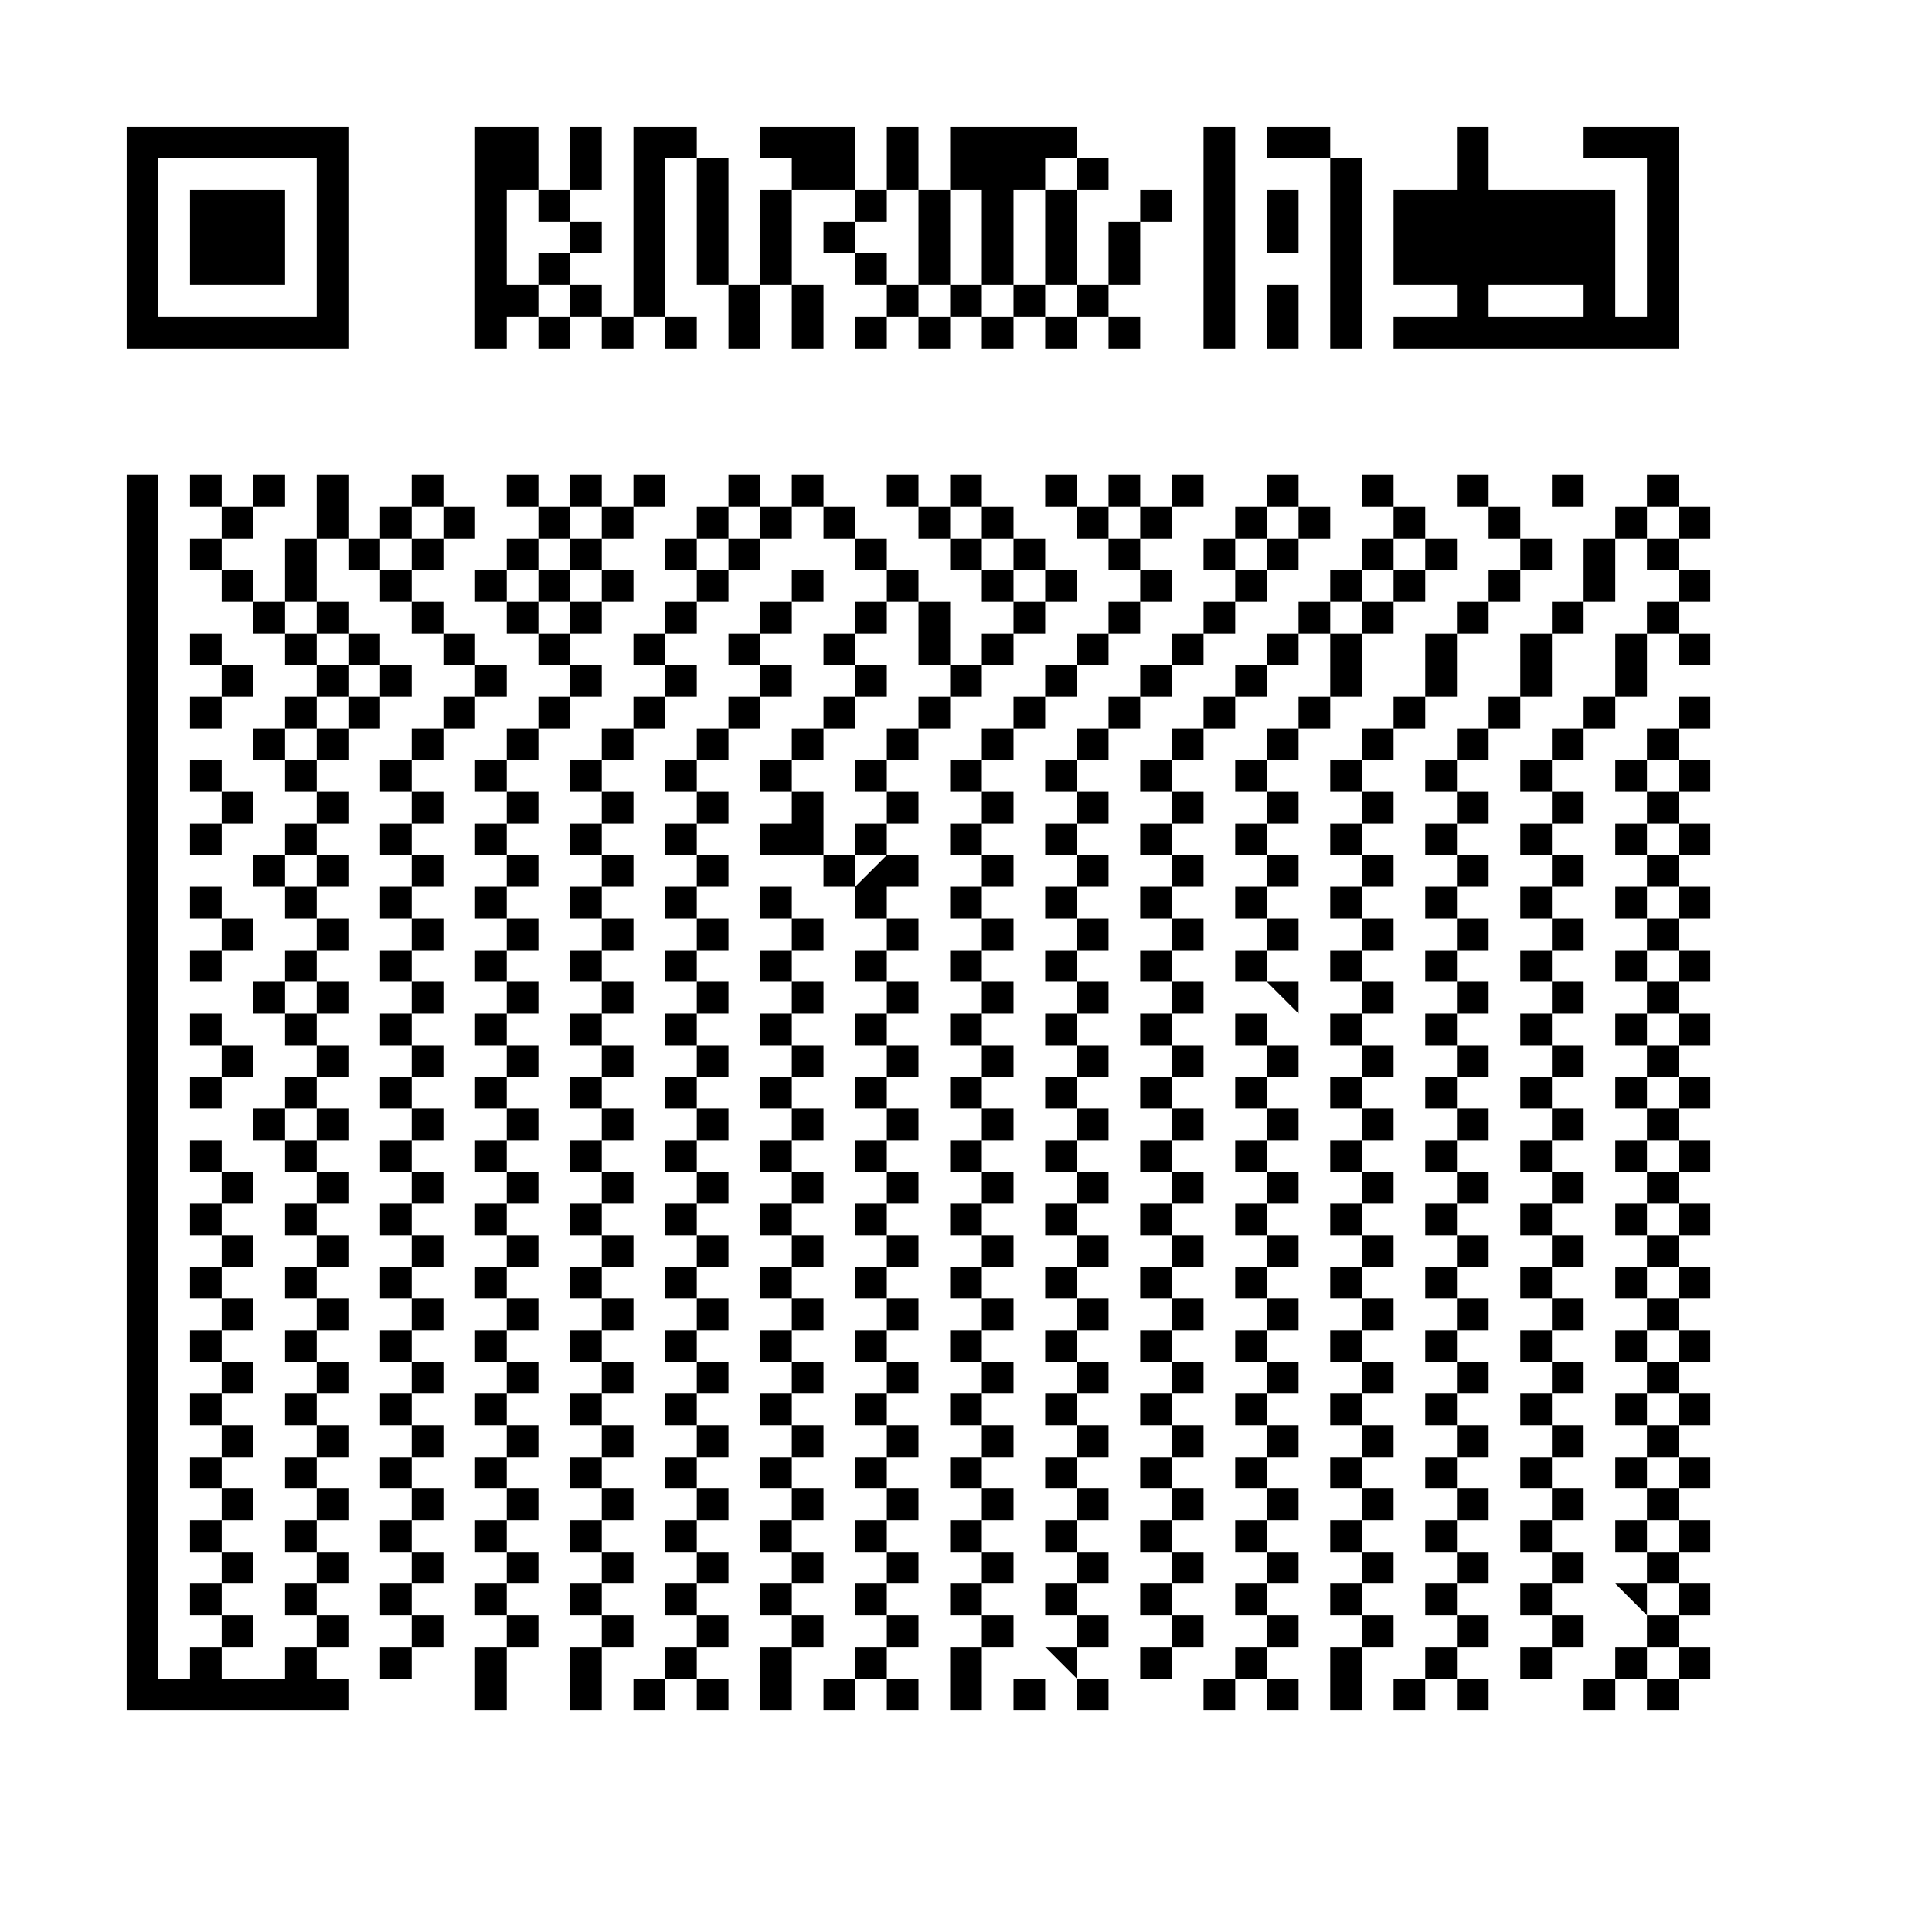
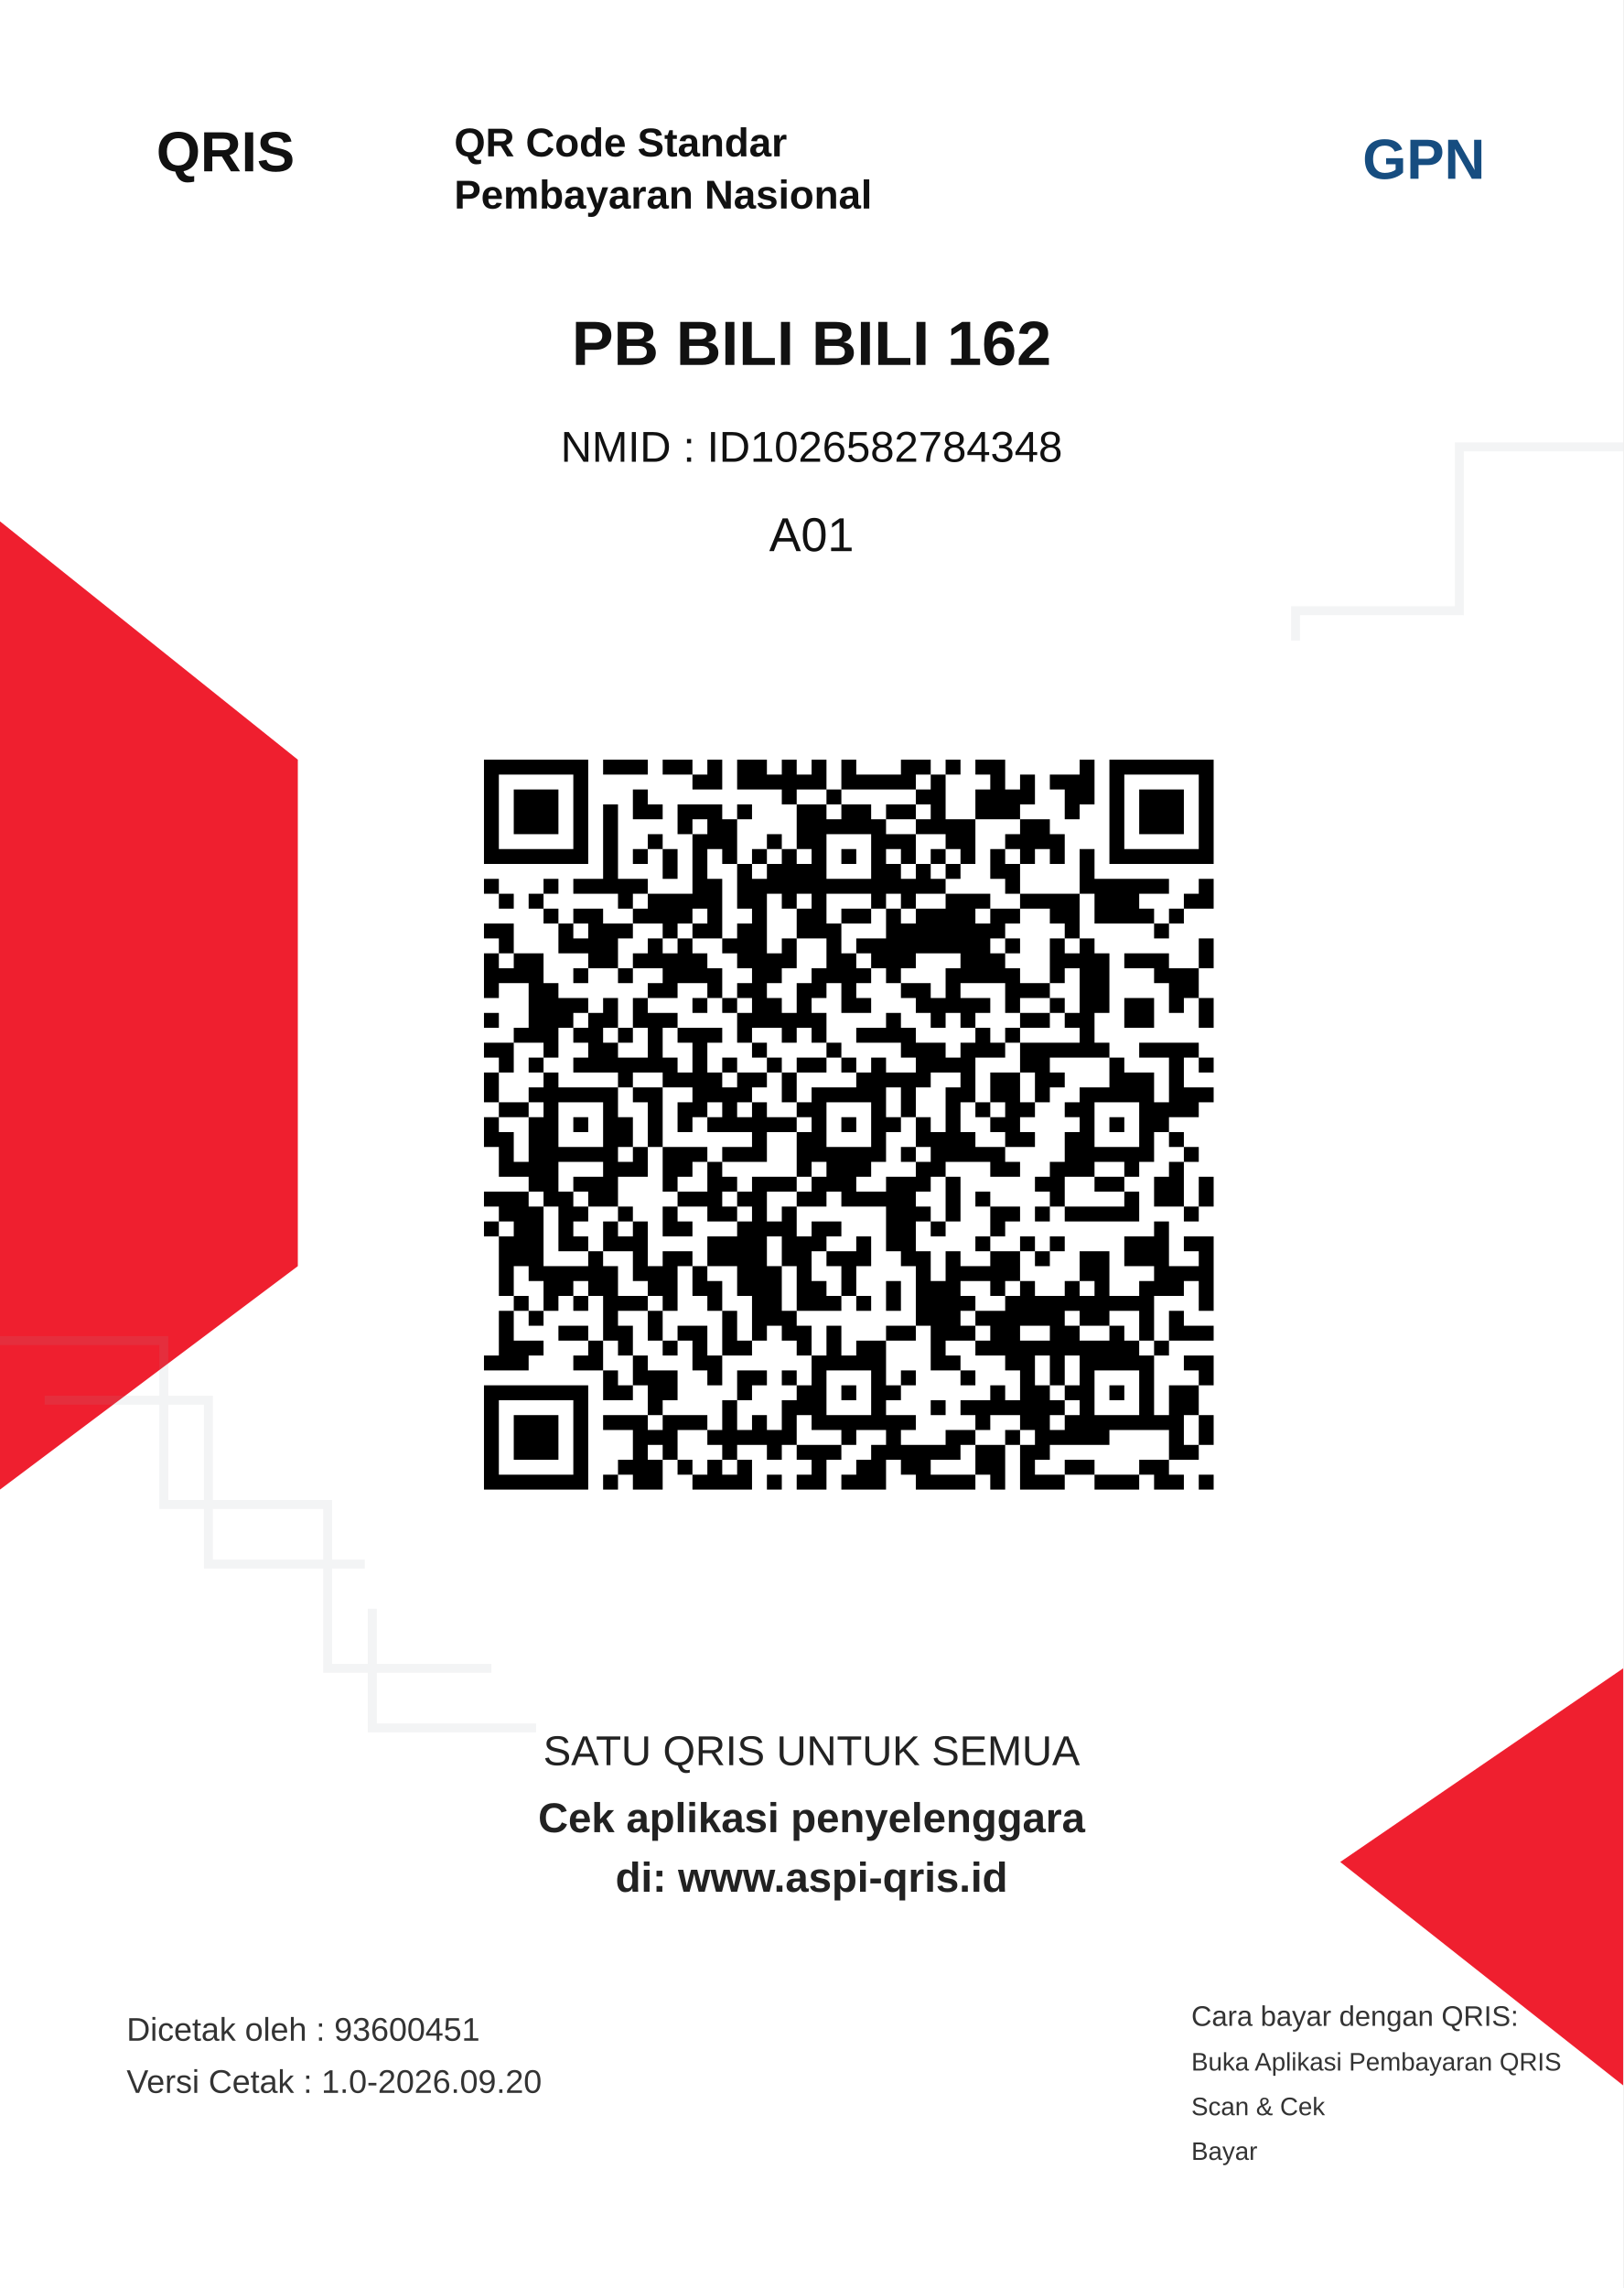
- <svg xmlns="http://www.w3.org/2000/svg" width="61mm" height="61mm" version="1.1" viewBox="0 0 61 61">
-   <rect width="61" height="61" fill="#fff" />
-   <path fill="#000" d="M4,4H5V5H4zM5,4H6V5H5zM6,4H7V5H6zM7,4H8V5H7zM8,4H9V5H8zM9,4H10V5H9zM10,4H11V5H10zM15,4H16V5H15zM16,4H17V5H16zM18,4H19V5H18zM20,4H21V5H20zM21,4H22V5H21zM24,4H25V5H24zM25,4H26V5H25zM26,4H27V5H26zM28,4H29V5H28zM30,4H31V5H30zM31,4H32V5H31zM32,4H33V5H32zM33,4H34V5H33zM38,4H39V5H38zM40,4H41V5H40zM41,4H42V5H41zM46,4H47V5H46zM50,4H51V5H50zM51,4H52V5H51zM52,4H53V5H52zM4,5H5V6H4zM10,5H11V6H10zM15,5H16V6H15zM16,5H17V6H16zM18,5H19V6H18zM20,5H21V6H20zM22,5H23V6H22zM25,5H26V6H25zM26,5H27V6H26zM28,5H29V6H28zM30,5H31V6H30zM31,5H32V6H31zM32,5H33V6H32zM34,5H35V6H34zM38,5H39V6H38zM42,5H43V6H42zM46,5H47V6H46zM52,5H53V6H52zM4,6H5V7H4zM6,6H9V9H6zM10,6H11V7H10zM15,6H16V7H15zM17,6H18V7H17zM20,6H21V7H20zM22,6H23V7H22zM24,6H25V7H24zM27,6H28V7H27zM29,6H30V7H29zM31,6H32V7H31zM33,6H34V7H33zM36,6H37V7H36zM38,6H39V7H38zM40,6H41V7H40zM42,6H43V7H42zM44,6H51V9H44zM52,6H53V7H52zM4,7H5V8H4zM6,7H9V8H6zM10,7H11V8H10zM15,7H16V8H15zM18,7H19V8H18zM20,7H21V8H20zM22,7H23V8H22zM24,7H25V8H24zM26,7H27V8H26zM29,7H30V8H29zM31,7H32V8H31zM33,7H34V8H33zM35,7H36V8H35zM38,7H39V8H38zM40,7H41V8H40zM42,7H43V8H42zM44,7H51V8H44zM52,7H53V8H52zM4,8H5V9H4zM6,8H9V9H6zM10,8H11V9H10zM15,8H16V9H15zM17,8H18V9H17zM20,8H21V9H20zM22,8H23V9H22zM24,8H25V9H24zM27,8H28V9H27zM29,8H30V9H29zM31,8H32V9H31zM33,8H34V9H33zM35,8H36V9H35zM38,8H39V9H38zM42,8H43V9H42zM44,8H51V9H44zM52,8H53V9H52zM4,9H5V10H4zM10,9H11V10H10zM15,9H16V10H15zM16,9H17V10H16zM18,9H19V10H18zM20,9H21V10H20zM23,9H24V10H23zM25,9H26V10H25zM28,9H29V10H28zM30,9H31V10H30zM32,9H33V10H32zM34,9H35V10H34zM38,9H39V10H38zM40,9H41V10H40zM42,9H43V10H42zM46,9H47V10H46zM50,9H51V10H50zM52,9H53V10H52zM4,10H11V11H4zM15,10H16V11H15zM17,10H18V11H17zM19,10H20V11H19zM21,10H22V11H21zM23,10H24V11H23zM25,10H26V11H25zM27,10H28V11H27zM29,10H30V11H29zM31,10H32V11H31zM33,10H34V11H33zM35,10H36V11H35zM38,10H39V11H38zM40,10H41V11H40zM42,10H43V11H42zM44,10H53V11H44zM4,15H5V16H4zM6,15H7V16H6zM8,15H9V16H8zM10,15H11V16H10zM13,15H14V16H13zM16,15H17V16H16zM18,15H19V16H18zM20,15H21V16H20zM23,15H24V16H23zM25,15H26V16H25zM28,15H29V16H28zM30,15H31V16H30zM33,15H34V16H33zM35,15H36V16H35zM37,15H38V16H37zM40,15H41V16H40zM43,15H44V16H43zM46,15H47V16H46zM49,15H50V16H49zM52,15H53V16H52zM4,16H5V17H4zM7,16H8V17H7zM10,16H11V17H10zM12,16H13V17H12zM14,16H15V17H14zM17,16H18V17H17zM19,16H20V17H19zM22,16H23V17H22zM24,16H25V17H24zM26,16H27V17H26zM29,16H30V17H29zM31,16H32V17H31zM34,16H35V17H34zM36,16H37V17H36zM39,16H40V17H39zM41,16H42V17H41zM44,16H45V17H44zM47,16H48V17H47zM51,16H52V17H51zM53,16H54V17H53zM4,17H5V18H4zM6,17H7V18H6zM9,17H10V18H9zM11,17H12V18H11zM13,17H14V18H13zM16,17H17V18H16zM18,17H19V18H18zM21,17H22V18H21zM23,17H24V18H23zM27,17H28V18H27zM30,17H31V18H30zM32,17H33V18H32zM35,17H36V18H35zM38,17H39V18H38zM40,17H41V18H40zM43,17H44V18H43zM45,17H46V18H45zM48,17H49V18H48zM50,17H51V18H50zM52,17H53V18H52zM4,18H5V19H4zM7,18H8V19H7zM9,18H10V19H9zM12,18H13V19H12zM15,18H16V19H15zM17,18H18V19H17zM19,18H20V19H19zM22,18H23V19H22zM25,18H26V19H25zM28,18H29V19H28zM31,18H32V19H31zM33,18H34V19H33zM36,18H37V19H36zM39,18H40V19H39zM42,18H43V19H42zM44,18H45V19H44zM47,18H48V19H47zM50,18H51V19H50zM53,18H54V19H53zM4,19H5V20H4zM8,19H9V20H8zM10,19H11V20H10zM13,19H14V20H13zM16,19H17V20H16zM18,19H19V20H18zM21,19H22V20H21zM24,19H25V20H24zM27,19H28V20H27zM29,19H30V20H29zM32,19H33V20H32zM35,19H36V20H35zM38,19H39V20H38zM41,19H42V20H41zM43,19H44V20H43zM46,19H47V20H46zM49,19H50V20H49zM52,19H53V20H52zM4,20H5V21H4zM6,20H7V21H6zM9,20H10V21H9zM11,20H12V21H11zM14,20H15V21H14zM17,20H18V21H17zM20,20H21V21H20zM23,20H24V21H23zM26,20H27V21H26zM29,20H30V21H29zM31,20H32V21H31zM34,20H35V21H34zM37,20H38V21H37zM40,20H41V21H40zM42,20H43V21H42zM45,20H46V21H45zM48,20H49V21H48zM51,20H52V21H51zM53,20H54V21H53zM4,21H5V22H4zM7,21H8V22H7zM10,21H11V22H10zM12,21H13V22H12zM15,21H16V22H15zM18,21H19V22H18zM21,21H22V22H21zM24,21H25V22H24zM27,21H28V22H27zM30,21H31V22H30zM33,21H34V22H33zM36,21H37V22H36zM39,21H40V22H39zM42,21H43V22H42zM45,21H46V22H45zM48,21H49V22H48zM51,21H52V22H51zM4,22H5V23H4zM6,22H7V23H6zM9,22H10V23H9zM11,22H12V23H11zM14,22H15V23H14zM17,22H18V23H17zM20,22H21V23H20zM23,22H24V23H23zM26,22H27V23H26zM29,22H30V23H29zM32,22H33V23H32zM35,22H36V23H35zM38,22H39V23H38zM41,22H42V23H41zM44,22H45V23H44zM47,22H48V23H47zM50,22H51V23H50zM53,22H54V23H53zM4,23H5V24H4zM8,23H9V24H8zM10,23H11V24H10zM13,23H14V24H13zM16,23H17V24H16zM19,23H20V24H19zM22,23H23V24H22zM25,23H26V24H25zM28,23H29V24H28zM31,23H32V24H31zM34,23H35V24H34zM37,23H38V24H37zM40,23H41V24H40zM43,23H44V24H43zM46,23H47V24H46zM49,23H50V24H49zM52,23H53V24H52zM4,24H5V25H4zM6,24H7V25H6zM9,24H10V25H9zM12,24H13V25H12zM15,24H16V25H15zM18,24H19V25H18zM21,24H22V25H21zM24,24H25V25H24zM27,24H28V25H27zM30,24H31V25H30zM33,24H34V25H33zM36,24H37V25H36zM39,24H40V25H39zM42,24H43V25H42zM45,24H46V25H45zM48,24H49V25H48zM51,24H52V25H51zM53,24H54V25H53zM4,25H5V26H4zM7,25H8V26H7zM10,25H11V26H10zM13,25H14V26H13zM16,25H17V26H16zM19,25H20V26H19zM22,25H23V26H22zM25,25H26V27H25zM28,25H29V26H28zM31,25H32V26H31zM34,25H35V26H34zM37,25H38V26H37zM40,25H41V26H40zM43,25H44V26H43zM46,25H47V26H46zM49,25H50V26H49zM52,25H53V26H52zM4,26H5V27H4zM6,26H7V27H6zM9,26H10V27H9zM12,26H13V27H12zM15,26H16V27H15zM18,26H19V27H18zM21,26H22V27H21zM24,26H25V27H24zM27,26H28V27H27zM30,26H31V27H30zM33,26H34V27H33zM36,26H37V27H36zM39,26H40V27H39zM42,26H43V27H42zM45,26H46V27H45zM48,26H49V27H48zM51,26H52V27H51zM53,26H54V27H53zM4,27H5V28H4zM8,27H9V28H8zM10,27H11V28H10zM13,27H14V28H13zM16,27H17V28H16zM19,27H20V28H19zM22,27H23V28H22zM26,27H27V28H26zM28,27H29V28H27zM31,27H32V28H31zM34,27H35V28H34zM37,27H38V28H37zM40,27H41V28H40zM43,27H44V28H43zM46,27H47V28H46zM49,27H50V28H49zM52,27H53V28H52zM4,28H5V29H4zM6,28H7V29H6zM9,28H10V29H9zM12,28H13V29H12zM15,28H16V29H15zM18,28H19V29H18zM21,28H22V29H21zM24,28H25V29H24zM27,28H28V29H27zM30,28H31V29H30zM33,28H34V29H33zM36,28H37V29H36zM39,28H40V29H39zM42,28H43V29H42zM45,28H46V29H45zM48,28H49V29H48zM51,28H52V29H51zM53,28H54V29H53zM4,29H5V30H4zM7,29H8V30H7zM10,29H11V30H10zM13,29H14V30H13zM16,29H17V30H16zM19,29H20V30H19zM22,29H23V30H22zM25,29H26V30H25zM28,29H29V30H28zM31,29H32V30H31zM34,29H35V30H34zM37,29H38V30H37zM40,29H41V30H40zM43,29H44V30H43zM46,29H47V30H46zM49,29H50V30H49zM52,29H53V30H52zM4,30H5V31H4zM6,30H7V31H6zM9,30H10V31H9zM12,30H13V31H12zM15,30H16V31H15zM18,30H19V31H18zM21,30H22V31H21zM24,30H25V31H24zM27,30H28V31H27zM30,30H31V31H30zM33,30H34V31H33zM36,30H37V31H36zM39,30H40V31H39zM42,30H43V31H42zM45,30H46V31H45zM48,30H49V31H48zM51,30H52V31H51zM53,30H54V31H53zM4,31H5V32H4zM8,31H9V32H8zM10,31H11V32H10zM13,31H14V32H13zM16,31H17V32H16zM19,31H20V32H19zM22,31H23V32H22zM25,31H26V32H25zM28,31H29V32H28zM31,31H32V32H31zM34,31H35V32H34zM37,31H38V32H37zM40,31H41V32H41zM43,31H44V32H43zM46,31H47V32H46zM49,31H50V32H49zM52,31H53V32H52zM4,32H5V33H4zM6,32H7V33H6zM9,32H10V33H9zM12,32H13V33H12zM15,32H16V33H15zM18,32H19V33H18zM21,32H22V33H21zM24,32H25V33H24zM27,32H28V33H27zM30,32H31V33H30zM33,32H34V33H33zM36,32H37V33H36zM39,32H40V33H39zM42,32H43V33H42zM45,32H46V33H45zM48,32H49V33H48zM51,32H52V33H51zM53,32H54V33H53zM4,33H5V34H4zM7,33H8V34H7zM10,33H11V34H10zM13,33H14V34H13zM16,33H17V34H16zM19,33H20V34H19zM22,33H23V34H22zM25,33H26V34H25zM28,33H29V34H28zM31,33H32V34H31zM34,33H35V34H34zM37,33H38V34H37zM40,33H41V34H40zM43,33H44V34H43zM46,33H47V34H46zM49,33H50V34H49zM52,33H53V34H52zM4,34H5V35H4zM6,34H7V35H6zM9,34H10V35H9zM12,34H13V35H12zM15,34H16V35H15zM18,34H19V35H18zM21,34H22V35H21zM24,34H25V35H24zM27,34H28V35H27zM30,34H31V35H30zM33,34H34V35H33zM36,34H37V35H36zM39,34H40V35H39zM42,34H43V35H42zM45,34H46V35H45zM48,34H49V35H48zM51,34H52V35H51zM53,34H54V35H53zM4,35H5V36H4zM8,35H9V36H8zM10,35H11V36H10zM13,35H14V36H13zM16,35H17V36H16zM19,35H20V36H19zM22,35H23V36H22zM25,35H26V36H25zM28,35H29V36H28zM31,35H32V36H31zM34,35H35V36H34zM37,35H38V36H37zM40,35H41V36H40zM43,35H44V36H43zM46,35H47V36H46zM49,35H50V36H49zM52,35H53V36H52zM4,36H5V37H4zM6,36H7V37H6zM9,36H10V37H9zM12,36H13V37H12zM15,36H16V37H15zM18,36H19V37H18zM21,36H22V37H21zM24,36H25V37H24zM27,36H28V37H27zM30,36H31V37H30zM33,36H34V37H33zM36,36H37V37H36zM39,36H40V37H39zM42,36H43V37H42zM45,36H46V37H45zM48,36H49V37H48zM51,36H52V37H51zM53,36H54V37H53zM4,37H5V38H4zM7,37H8V38H7zM10,37H11V38H10zM13,37H14V38H13zM16,37H17V38H16zM19,37H20V38H19zM22,37H23V38H22zM25,37H26V38H25zM28,37H29V38H28zM31,37H32V38H31zM34,37H35V38H34zM37,37H38V38H37zM40,37H41V38H40zM43,37H44V38H43zM46,37H47V38H46zM49,37H50V38H49zM52,37H53V38H52zM4,38H5V39H4zM6,38H7V39H6zM9,38H10V39H9zM12,38H13V39H12zM15,38H16V39H15zM18,38H19V39H18zM21,38H22V39H21zM24,38H25V39H24zM27,38H28V39H27zM30,38H31V39H30zM33,38H34V39H33zM36,38H37V39H36zM39,38H40V39H39zM42,38H43V39H42zM45,38H46V39H45zM48,38H49V39H48zM51,38H52V39H51zM53,38H54V39H53zM4,39H5V40H4zM7,39H8V40H7zM10,39H11V40H10zM13,39H14V40H13zM16,39H17V40H16zM19,39H20V40H19zM22,39H23V40H22zM25,39H26V40H25zM28,39H29V40H28zM31,39H32V40H31zM34,39H35V40H34zM37,39H38V40H37zM40,39H41V40H40zM43,39H44V40H43zM46,39H47V40H46zM49,39H50V40H49zM52,39H53V40H52zM4,40H5V41H4zM6,40H7V41H6zM9,40H10V41H9zM12,40H13V41H12zM15,40H16V41H15zM18,40H19V41H18zM21,40H22V41H21zM24,40H25V41H24zM27,40H28V41H27zM30,40H31V41H30zM33,40H34V41H33zM36,40H37V41H36zM39,40H40V41H39zM42,40H43V41H42zM45,40H46V41H45zM48,40H49V41H48zM51,40H52V41H51zM53,40H54V41H53zM4,41H5V42H4zM7,41H8V42H7zM10,41H11V42H10zM13,41H14V42H13zM16,41H17V42H16zM19,41H20V42H19zM22,41H23V42H22zM25,41H26V42H25zM28,41H29V42H28zM31,41H32V42H31zM34,41H35V42H34zM37,41H38V42H37zM40,41H41V42H40zM43,41H44V42H43zM46,41H47V42H46zM49,41H50V42H49zM52,41H53V42H52zM4,42H5V43H4zM6,42H7V43H6zM9,42H10V43H9zM12,42H13V43H12zM15,42H16V43H15zM18,42H19V43H18zM21,42H22V43H21zM24,42H25V43H24zM27,42H28V43H27zM30,42H31V43H30zM33,42H34V43H33zM36,42H37V43H36zM39,42H40V43H39zM42,42H43V43H42zM45,42H46V43H45zM48,42H49V43H48zM51,42H52V43H51zM53,42H54V43H53zM4,43H5V44H4zM7,43H8V44H7zM10,43H11V44H10zM13,43H14V44H13zM16,43H17V44H16zM19,43H20V44H19zM22,43H23V44H22zM25,43H26V44H25zM28,43H29V44H28zM31,43H32V44H31zM34,43H35V44H34zM37,43H38V44H37zM40,43H41V44H40zM43,43H44V44H43zM46,43H47V44H46zM49,43H50V44H49zM52,43H53V44H52zM4,44H5V45H4zM6,44H7V45H6zM9,44H10V45H9zM12,44H13V45H12zM15,44H16V45H15zM18,44H19V45H18zM21,44H22V45H21zM24,44H25V45H24zM27,44H28V45H27zM30,44H31V45H30zM33,44H34V45H33zM36,44H37V45H36zM39,44H40V45H39zM42,44H43V45H42zM45,44H46V45H45zM48,44H49V45H48zM51,44H52V45H51zM53,44H54V45H53zM4,45H5V46H4zM7,45H8V46H7zM10,45H11V46H10zM13,45H14V46H13zM16,45H17V46H16zM19,45H20V46H19zM22,45H23V46H22zM25,45H26V46H25zM28,45H29V46H28zM31,45H32V46H31zM34,45H35V46H34zM37,45H38V46H37zM40,45H41V46H40zM43,45H44V46H43zM46,45H47V46H46zM49,45H50V46H49zM52,45H53V46H52zM4,46H5V47H4zM6,46H7V47H6zM9,46H10V47H9zM12,46H13V47H12zM15,46H16V47H15zM18,46H19V47H18zM21,46H22V47H21zM24,46H25V47H24zM27,46H28V47H27zM30,46H31V47H30zM33,46H34V47H33zM36,46H37V47H36zM39,46H40V47H39zM42,46H43V47H42zM45,46H46V47H45zM48,46H49V47H48zM51,46H52V47H51zM53,46H54V47H53zM4,47H5V48H4zM7,47H8V48H7zM10,47H11V48H10zM13,47H14V48H13zM16,47H17V48H16zM19,47H20V48H19zM22,47H23V48H22zM25,47H26V48H25zM28,47H29V48H28zM31,47H32V48H31zM34,47H35V48H34zM37,47H38V48H37zM40,47H41V48H40zM43,47H44V48H43zM46,47H47V48H46zM49,47H50V48H49zM52,47H53V48H52zM4,48H5V49H4zM6,48H7V49H6zM9,48H10V49H9zM12,48H13V49H12zM15,48H16V49H15zM18,48H19V49H18zM21,48H22V49H21zM24,48H25V49H24zM27,48H28V49H27zM30,48H31V49H30zM33,48H34V49H33zM36,48H37V49H36zM39,48H40V49H39zM42,48H43V49H42zM45,48H46V49H45zM48,48H49V49H48zM51,48H52V49H51zM53,48H54V49H53zM4,49H5V50H4zM7,49H8V50H7zM10,49H11V50H10zM13,49H14V50H13zM16,49H17V50H16zM19,49H20V50H19zM22,49H23V50H22zM25,49H26V50H25zM28,49H29V50H28zM31,49H32V50H31zM34,49H35V50H34zM37,49H38V50H37zM40,49H41V50H40zM43,49H44V50H43zM46,49H47V50H46zM49,49H50V50H49zM52,49H53V50H52zM4,50H5V51H4zM6,50H7V51H6zM9,50H10V51H9zM12,50H13V51H12zM15,50H16V51H15zM18,50H19V51H18zM21,50H22V51H21zM24,50H25V51H24zM27,50H28V51H27zM30,50H31V51H30zM33,50H34V51H33zM36,50H37V51H36zM39,50H40V51H39zM42,50H43V51H42zM45,50H46V51H45zM48,50H49V51H48zM51,50H52V51zM53,50H54V51H53zM4,51H5V52H4zM7,51H8V52H7zM10,51H11V52H10zM13,51H14V52H13zM16,51H17V52H16zM19,51H20V52H19zM22,51H23V52H22zM25,51H26V52H25zM28,51H29V52H28zM31,51H32V52H31zM34,51H35V52H34zM37,51H38V52H37zM40,51H41V52H40zM43,51H44V52H43zM46,51H47V52H46zM49,51H50V52H49zM52,51H53V52H52zM4,52H5V53H4zM6,52H7V53H6zM9,52H10V53H9zM12,52H13V53H12zM15,52H16V53H15zM18,52H19V53H18zM21,52H22V53H21zM24,52H25V53H24zM27,52H28V53H27zM30,52H31V53H30zM33,52H34V53zM36,52H37V53H36zM39,52H40V53H39zM42,52H43V53H42zM45,52H46V53H45zM48,52H49V53H48zM51,52H52V53H51zM53,52H54V53H53zM4,53H11V54H4zM15,53H16V54H15zM18,53H19V54H18zM20,53H21V54H20zM22,53H23V54H22zM24,53H25V54H24zM26,53H27V54H26zM28,53H29V54H28zM30,53H31V54H30zM32,53H33V54H32zM34,53H35V54H34zM38,53H39V54H38zM40,53H41V54H40zM42,53H43V54H42zM44,53H45V54H44zM46,53H47V54H46zM50,53H51V54H50zM52,53H53V54H52z" />
+ <svg xmlns="http://www.w3.org/2000/svg" viewBox="0 0 1090 1536">
+   <rect width="1090" height="1536" fill="#fff" />
+   <path d="M0 350 L200 510 L200 850 L0 1000 Z" fill="#ef1f2f" />
+   <path d="M1090 1120 L900 1250 L1090 1400 Z" fill="#ef1f2f" />
+   <g opacity=".12" fill="none" stroke="#9aa0a6" stroke-width="6">
+     <path d="M0 900h110v110h110v110h110" />
+     <path d="M30 940h110v110h110v110h110" />
+     <path d="M1090 300h-110v110h-110v110h-110" />
+   </g>
+   <g font-family="Arial,Helvetica,sans-serif" fill="#111">
+     <text x="105" y="115" font-size="38" font-weight="700">QRIS</text>
+     <text x="305" y="105" font-size="27" font-weight="700">QR Code Standar</text>
+     <text x="305" y="140" font-size="27" font-weight="700">Pembayaran Nasional</text>
+     <text x="915" y="120" font-size="38" font-weight="700" fill="#164d80">GPN</text>
+     <text x="545" y="245" text-anchor="middle" font-size="42" font-weight="700">PB BILI BILI 162</text>
+     <text x="545" y="310" text-anchor="middle" font-size="29">NMID : ID1026582784348</text>
+     <text x="545" y="370" text-anchor="middle" font-size="32">A01</text>
+   </g>
+   <g transform="translate(245,430)">
+     <rect x="0" y="0" width="650" height="650" fill="#fff" />
+     <path d="M80 80h70v10h-70zM160 80h30v10h-30zM200 80h20v10h-20zM230 80h10v10h-10zM250 80h20v10h-20zM280 80h10v10h-10zM300 80h10v10h-10zM320 80h10v10h-10zM360 80h20v10h-20zM390 80h10v10h-10zM410 80h20v10h-20zM480 80h10v10h-10zM500 80h70v10h-70zM80 90h10v10h-10zM140 90h10v10h-10zM220 90h20v10h-20zM250 90h60v10h-60zM320 90h50v10h-50zM380 90h10v10h-10zM420 90h10v10h-10zM440 90h10v10h-10zM460 90h30v10h-30zM500 90h10v10h-10zM560 90h10v10h-10zM80 100h10v10h-10zM100 100h30v10h-30zM140 100h10v10h-10zM180 100h10v10h-10zM280 100h10v10h-10zM310 100h10v10h-10zM370 100h20v10h-20zM410 100h40v10h-40zM470 100h20v10h-20zM500 100h10v10h-10zM520 100h30v10h-30zM560 100h10v10h-10zM80 110h10v10h-10zM100 110h30v10h-30zM140 110h10v10h-10zM160 110h10v10h-10zM180 110h20v10h-20zM210 110h30v10h-30zM250 110h10v10h-10zM290 110h20v10h-20zM320 110h20v10h-20zM350 110h20v10h-20zM380 110h10v10h-10zM410 110h30v10h-30zM470 110h10v10h-10zM500 110h10v10h-10zM520 110h30v10h-30zM560 110h10v10h-10zM80 120h10v10h-10zM100 120h30v10h-30zM140 120h10v10h-10zM160 120h10v10h-10zM210 120h10v10h-10zM230 120h20v10h-20zM290 120h60v10h-60zM370 120h40v10h-40zM440 120h20v10h-20zM500 120h10v10h-10zM520 120h30v10h-30zM560 120h10v10h-10zM80 130h10v10h-10zM140 130h10v10h-10zM160 130h10v10h-10zM190 130h10v10h-10zM220 130h30v10h-30zM270 130h10v10h-10zM290 130h20v10h-20zM340 130h30v10h-30zM390 130h20v10h-20zM430 130h40v10h-40zM500 130h10v10h-10zM560 130h10v10h-10zM80 140h70v10h-70zM160 140h10v10h-10zM180 140h10v10h-10zM200 140h10v10h-10zM220 140h10v10h-10zM240 140h10v10h-10zM260 140h10v10h-10zM280 140h10v10h-10zM300 140h10v10h-10zM320 140h10v10h-10zM340 140h10v10h-10zM360 140h10v10h-10zM380 140h10v10h-10zM400 140h10v10h-10zM420 140h10v10h-10zM440 140h10v10h-10zM460 140h10v10h-10zM480 140h10v10h-10zM500 140h70v10h-70zM160 150h10v10h-10zM200 150h10v10h-10zM220 150h10v10h-10zM250 150h10v10h-10zM270 150h40v10h-40zM340 150h20v10h-20zM370 150h10v10h-10zM390 150h10v10h-10zM420 150h20v10h-20zM480 150h10v10h-10zM80 160h10v10h-10zM120 160h10v10h-10zM140 160h50v10h-50zM220 160h20v10h-20zM250 160h140v10h-140zM430 160h10v10h-10zM480 160h60v10h-60zM560 160h10v10h-10zM90 170h10v10h-10zM110 170h10v10h-10zM170 170h10v10h-10zM190 170h50v10h-50zM250 170h20v10h-20zM280 170h10v10h-10zM300 170h10v10h-10zM340 170h10v10h-10zM360 170h10v10h-10zM390 170h30v10h-30zM440 170h40v10h-40zM490 170h30v10h-30zM550 170h20v10h-20zM120 180h10v10h-10zM140 180h20v10h-20zM180 180h40v10h-40zM230 180h10v10h-10zM260 180h10v10h-10zM290 180h20v10h-20zM320 180h20v10h-20zM350 180h10v10h-10zM370 180h40v10h-40zM420 180h20v10h-20zM460 180h20v10h-20zM490 180h40v10h-40zM540 180h10v10h-10zM80 190h20v10h-20zM130 190h10v10h-10zM150 190h30v10h-30zM200 190h10v10h-10zM220 190h20v10h-20zM250 190h20v10h-20zM290 190h30v10h-30zM350 190h80v10h-80zM470 190h10v10h-10zM530 190h10v10h-10zM90 200h10v10h-10zM130 200h40v10h-40zM190 200h10v10h-10zM210 200h10v10h-10zM240 200h30v10h-30zM280 200h10v10h-10zM310 200h10v10h-10zM330 200h90v10h-90zM430 200h10v10h-10zM460 200h10v10h-10zM480 200h10v10h-10zM560 200h10v10h-10zM80 210h10v10h-10zM100 210h20v10h-20zM150 210h20v10h-20zM180 210h50v10h-50zM250 210h40v10h-40zM310 210h20v10h-20zM340 210h30v10h-30zM400 210h30v10h-30zM460 210h40v10h-40zM510 210h30v10h-30zM560 210h10v10h-10zM80 220h40v10h-40zM140 220h10v10h-10zM170 220h10v10h-10zM200 220h40v10h-40zM260 220h20v10h-20zM300 220h40v10h-40zM350 220h10v10h-10zM390 220h50v10h-50zM460 220h10v10h-10zM480 220h20v10h-20zM530 220h30v10h-30zM80 230h10v10h-10zM110 230h20v10h-20zM190 230h20v10h-20zM230 230h10v10h-10zM250 230h20v10h-20zM290 230h20v10h-20zM320 230h10v10h-10zM360 230h20v10h-20zM390 230h10v10h-10zM430 230h30v10h-30zM480 230h20v10h-20zM540 230h20v10h-20zM110 240h40v10h-40zM160 240h10v10h-10zM180 240h10v10h-10zM220 240h10v10h-10zM240 240h10v10h-10zM260 240h20v10h-20zM290 240h10v10h-10zM320 240h20v10h-20zM370 240h50v10h-50zM430 240h10v10h-10zM460 240h10v10h-10zM480 240h20v10h-20zM510 240h20v10h-20zM540 240h10v10h-10zM560 240h10v10h-10zM80 250h10v10h-10zM110 250h30v10h-30zM150 250h20v10h-20zM180 250h30v10h-30zM250 250h60v10h-60zM350 250h10v10h-10zM380 250h10v10h-10zM400 250h10v10h-10zM440 250h20v10h-20zM470 250h20v10h-20zM510 250h20v10h-20zM560 250h10v10h-10zM100 260h30v10h-30zM140 260h20v10h-20zM170 260h10v10h-10zM190 260h10v10h-10zM210 260h30v10h-30zM250 260h10v10h-10zM280 260h10v10h-10zM300 260h10v10h-10zM330 260h40v10h-40zM410 260h10v10h-10zM430 260h10v10h-10zM480 260h10v10h-10zM80 270h20v10h-20zM120 270h10v10h-10zM150 270h20v10h-20zM190 270h10v10h-10zM220 270h10v10h-10zM260 270h10v10h-10zM310 270h10v10h-10zM360 270h30v10h-30zM400 270h30v10h-30zM440 270h60v10h-60zM520 270h40v10h-40zM90 280h10v10h-10zM110 280h10v10h-10zM140 280h70v10h-70zM220 280h10v10h-10zM240 280h10v10h-10zM270 280h10v10h-10zM290 280h20v10h-20zM320 280h10v10h-10zM340 280h10v10h-10zM370 280h40v10h-40zM440 280h20v10h-20zM500 280h10v10h-10zM540 280h10v10h-10zM560 280h10v10h-10zM80 290h10v10h-10zM120 290h10v10h-10zM170 290h10v10h-10zM200 290h40v10h-40zM250 290h20v10h-20zM280 290h10v10h-10zM330 290h50v10h-50zM400 290h10v10h-10zM420 290h20v10h-20zM450 290h20v10h-20zM500 290h30v10h-30zM540 290h10v10h-10zM80 300h10v10h-10zM110 300h60v10h-60zM180 300h20v10h-20zM220 300h40v10h-40zM280 300h10v10h-10zM300 300h50v10h-50zM360 300h10v10h-10zM390 300h20v10h-20zM420 300h20v10h-20zM450 300h10v10h-10zM480 300h50v10h-50zM540 300h30v10h-30zM90 310h20v10h-20zM120 310h10v10h-10zM160 310h10v10h-10zM190 310h10v10h-10zM210 310h20v10h-20zM240 310h10v10h-10zM260 310h10v10h-10zM290 310h20v10h-20zM340 310h10v10h-10zM360 310h10v10h-10zM390 310h10v10h-10zM410 310h10v10h-10zM430 310h20v10h-20zM470 310h20v10h-20zM520 310h40v10h-40zM80 320h10v10h-10zM110 320h20v10h-20zM140 320h10v10h-10zM160 320h20v10h-20zM190 320h10v10h-10zM210 320h10v10h-10zM230 320h60v10h-60zM300 320h10v10h-10zM320 320h10v10h-10zM340 320h20v10h-20zM370 320h10v10h-10zM390 320h10v10h-10zM420 320h20v10h-20zM480 320h10v10h-10zM500 320h10v10h-10zM520 320h20v10h-20zM80 330h20v10h-20zM110 330h20v10h-20zM160 330h20v10h-20zM190 330h10v10h-10zM260 330h10v10h-10zM290 330h20v10h-20zM340 330h10v10h-10zM370 330h40v10h-40zM430 330h20v10h-20zM470 330h20v10h-20zM520 330h10v10h-10zM540 330h10v10h-10zM90 340h10v10h-10zM110 340h60v10h-60zM180 340h10v10h-10zM200 340h30v10h-30zM240 340h30v10h-30zM290 340h60v10h-60zM360 340h10v10h-10zM380 340h50v10h-50zM470 340h60v10h-60zM550 340h10v10h-10zM90 350h40v10h-40zM160 350h30v10h-30zM200 350h20v10h-20zM230 350h10v10h-10zM290 350h10v10h-10zM310 350h30v10h-30zM370 350h20v10h-20zM420 350h20v10h-20zM460 350h30v10h-30zM510 350h10v10h-10zM540 350h10v10h-10zM110 360h20v10h-20zM140 360h30v10h-30zM200 360h10v10h-10zM230 360h20v10h-20zM260 360h30v10h-30zM300 360h30v10h-30zM350 360h30v10h-30zM390 360h10v10h-10zM450 360h20v10h-20zM490 360h20v10h-20zM530 360h20v10h-20zM560 360h10v10h-10zM80 370h30v10h-30zM120 370h20v10h-20zM150 370h20v10h-20zM210 370h30v10h-30zM250 370h20v10h-20zM290 370h20v10h-20zM320 370h50v10h-50zM390 370h10v10h-10zM410 370h10v10h-10zM460 370h10v10h-10zM510 370h10v10h-10zM530 370h20v10h-20zM560 370h10v10h-10zM90 380h30v10h-30zM130 380h20v10h-20zM170 380h10v10h-10zM200 380h10v10h-10zM230 380h20v10h-20zM260 380h10v10h-10zM280 380h10v10h-10zM350 380h30v10h-30zM390 380h10v10h-10zM420 380h20v10h-20zM450 380h10v10h-10zM470 380h50v10h-50zM550 380h10v10h-10zM80 390h10v10h-10zM100 390h20v10h-20zM130 390h10v10h-10zM160 390h10v10h-10zM180 390h10v10h-10zM200 390h20v10h-20zM250 390h40v10h-40zM300 390h20v10h-20zM350 390h20v10h-20zM380 390h10v10h-10zM420 390h10v10h-10zM530 390h10v10h-10zM90 400h30v10h-30zM130 400h20v10h-20zM160 400h30v10h-30zM230 400h40v10h-40zM280 400h30v10h-30zM330 400h10v10h-10zM350 400h20v10h-20zM410 400h10v10h-10zM440 400h10v10h-10zM460 400h10v10h-10zM510 400h30v10h-30zM550 400h20v10h-20zM90 410h30v10h-30zM150 410h10v10h-10zM180 410h10v10h-10zM200 410h20v10h-20zM230 410h40v10h-40zM280 410h20v10h-20zM310 410h30v10h-30zM360 410h20v10h-20zM390 410h10v10h-10zM420 410h20v10h-20zM450 410h10v10h-10zM480 410h20v10h-20zM510 410h30v10h-30zM560 410h10v10h-10zM90 420h10v10h-10zM110 420h60v10h-60zM180 420h30v10h-30zM220 420h10v10h-10zM250 420h30v10h-30zM290 420h10v10h-10zM320 420h10v10h-10zM370 420h10v10h-10zM390 420h50v10h-50zM480 420h20v10h-20zM530 420h40v10h-40zM90 430h10v10h-10zM120 430h20v10h-20zM150 430h20v10h-20zM190 430h20v10h-20zM220 430h20v10h-20zM250 430h30v10h-30zM290 430h20v10h-20zM320 430h10v10h-10zM350 430h10v10h-10zM370 430h30v10h-30zM420 430h10v10h-10zM440 430h10v10h-10zM470 430h10v10h-10zM490 430h10v10h-10zM520 430h30v10h-30zM560 430h10v10h-10zM100 440h10v10h-10zM120 440h10v10h-10zM140 440h10v10h-10zM160 440h30v10h-30zM200 440h10v10h-10zM230 440h10v10h-10zM260 440h20v10h-20zM290 440h30v10h-30zM330 440h10v10h-10zM350 440h10v10h-10zM370 440h40v10h-40zM430 440h100v10h-100zM560 440h10v10h-10zM90 450h10v10h-10zM110 450h10v10h-10zM160 450h10v10h-10zM190 450h10v10h-10zM240 450h10v10h-10zM260 450h30v10h-30zM370 450h30v10h-30zM410 450h60v10h-60zM480 450h20v10h-20zM520 450h10v10h-10zM540 450h10v10h-10zM90 460h10v10h-10zM130 460h20v10h-20zM160 460h20v10h-20zM190 460h10v10h-10zM210 460h20v10h-20zM240 460h10v10h-10zM260 460h10v10h-10zM280 460h20v10h-20zM310 460h10v10h-10zM350 460h20v10h-20zM380 460h30v10h-30zM420 460h20v10h-20zM460 460h20v10h-20zM500 460h10v10h-10zM520 460h10v10h-10zM540 460h30v10h-30zM90 470h30v10h-30zM150 470h10v10h-10zM170 470h10v10h-10zM200 470h10v10h-10zM220 470h10v10h-10zM240 470h20v10h-20zM290 470h10v10h-10zM310 470h10v10h-10zM330 470h20v10h-20zM380 470h10v10h-10zM410 470h110v10h-110zM530 470h10v10h-10zM80 480h30v10h-30zM140 480h20v10h-20zM180 480h10v10h-10zM220 480h20v10h-20zM300 480h50v10h-50zM380 480h20v10h-20zM430 480h20v10h-20zM460 480h10v10h-10zM480 480h50v10h-50zM550 480h20v10h-20zM160 490h10v10h-10zM180 490h30v10h-30zM230 490h10v10h-10zM250 490h20v10h-20zM280 490h10v10h-10zM300 490h10v10h-10zM340 490h10v10h-10zM360 490h10v10h-10zM400 490h10v10h-10zM440 490h10v10h-10zM460 490h10v10h-10zM480 490h10v10h-10zM520 490h10v10h-10zM560 490h10v10h-10zM80 500h70v10h-70zM160 500h20v10h-20zM190 500h20v10h-20zM250 500h10v10h-10zM290 500h20v10h-20zM320 500h10v10h-10zM340 500h20v10h-20zM420 500h10v10h-10zM440 500h20v10h-20zM470 500h20v10h-20zM500 500h10v10h-10zM520 500h10v10h-10zM540 500h20v10h-20zM80 510h10v10h-10zM140 510h10v10h-10zM190 510h10v10h-10zM240 510h10v10h-10zM280 510h30v10h-30zM340 510h10v10h-10zM380 510h10v10h-10zM400 510h70v10h-70zM480 510h10v10h-10zM520 510h10v10h-10zM540 510h20v10h-20zM80 520h10v10h-10zM100 520h30v10h-30zM140 520h10v10h-10zM160 520h30v10h-30zM200 520h30v10h-30zM240 520h10v10h-10zM260 520h10v10h-10zM280 520h10v10h-10zM300 520h70v10h-70zM410 520h10v10h-10zM440 520h20v10h-20zM470 520h80v10h-80zM560 520h10v10h-10zM80 530h10v10h-10zM100 530h30v10h-30zM140 530h10v10h-10zM180 530h30v10h-30zM230 530h60v10h-60zM320 530h10v10h-10zM350 530h10v10h-10zM390 530h20v10h-20zM430 530h10v10h-10zM450 530h50v10h-50zM540 530h10v10h-10zM560 530h10v10h-10zM80 540h10v10h-10zM100 540h30v10h-30zM140 540h10v10h-10zM180 540h10v10h-10zM200 540h10v10h-10zM240 540h10v10h-10zM270 540h10v10h-10zM290 540h30v10h-30zM340 540h60v10h-60zM410 540h20v10h-20zM440 540h20v10h-20zM540 540h20v10h-20zM80 550h10v10h-10zM140 550h10v10h-10zM170 550h30v10h-30zM210 550h10v10h-10zM230 550h10v10h-10zM250 550h10v10h-10zM300 550h10v10h-10zM330 550h20v10h-20zM360 550h20v10h-20zM410 550h20v10h-20zM440 550h10v10h-10zM470 550h20v10h-20zM520 550h20v10h-20zM80 560h70v10h-70zM160 560h10v10h-10zM180 560h20v10h-20zM220 560h40v10h-40zM270 560h10v10h-10zM290 560h20v10h-20zM320 560h30v10h-30zM370 560h40v10h-40zM420 560h10v10h-10zM440 560h30v10h-30zM490 560h30v10h-30zM530 560h20v10h-20zM560 560h10v10h-10z" fill="#000" />
+   </g>
+   <g font-family="Arial,Helvetica,sans-serif" text-anchor="middle" fill="#222">
+     <text x="545" y="1185" font-size="28">SATU QRIS UNTUK SEMUA</text>
+     <text x="545" y="1230" font-size="28" font-weight="600">Cek aplikasi penyelenggara</text>
+     <text x="545" y="1270" font-size="28" font-weight="600">di: www.aspi-qris.id</text>
+   </g>
+   <g font-family="Arial,Helvetica,sans-serif" fill="#333">
+     <text x="85" y="1370" font-size="22">Dicetak oleh : 93600451</text>
+     <text x="85" y="1405" font-size="22">Versi Cetak : 1.0-2026.09.20</text>
+     <text x="800" y="1360" font-size="19">Cara bayar dengan QRIS:</text>
+     <text x="800" y="1390" font-size="17">Buka Aplikasi Pembayaran QRIS</text>
+     <text x="800" y="1420" font-size="17">Scan &amp; Cek</text>
+     <text x="800" y="1450" font-size="17">Bayar</text>
+   </g>
</svg>
